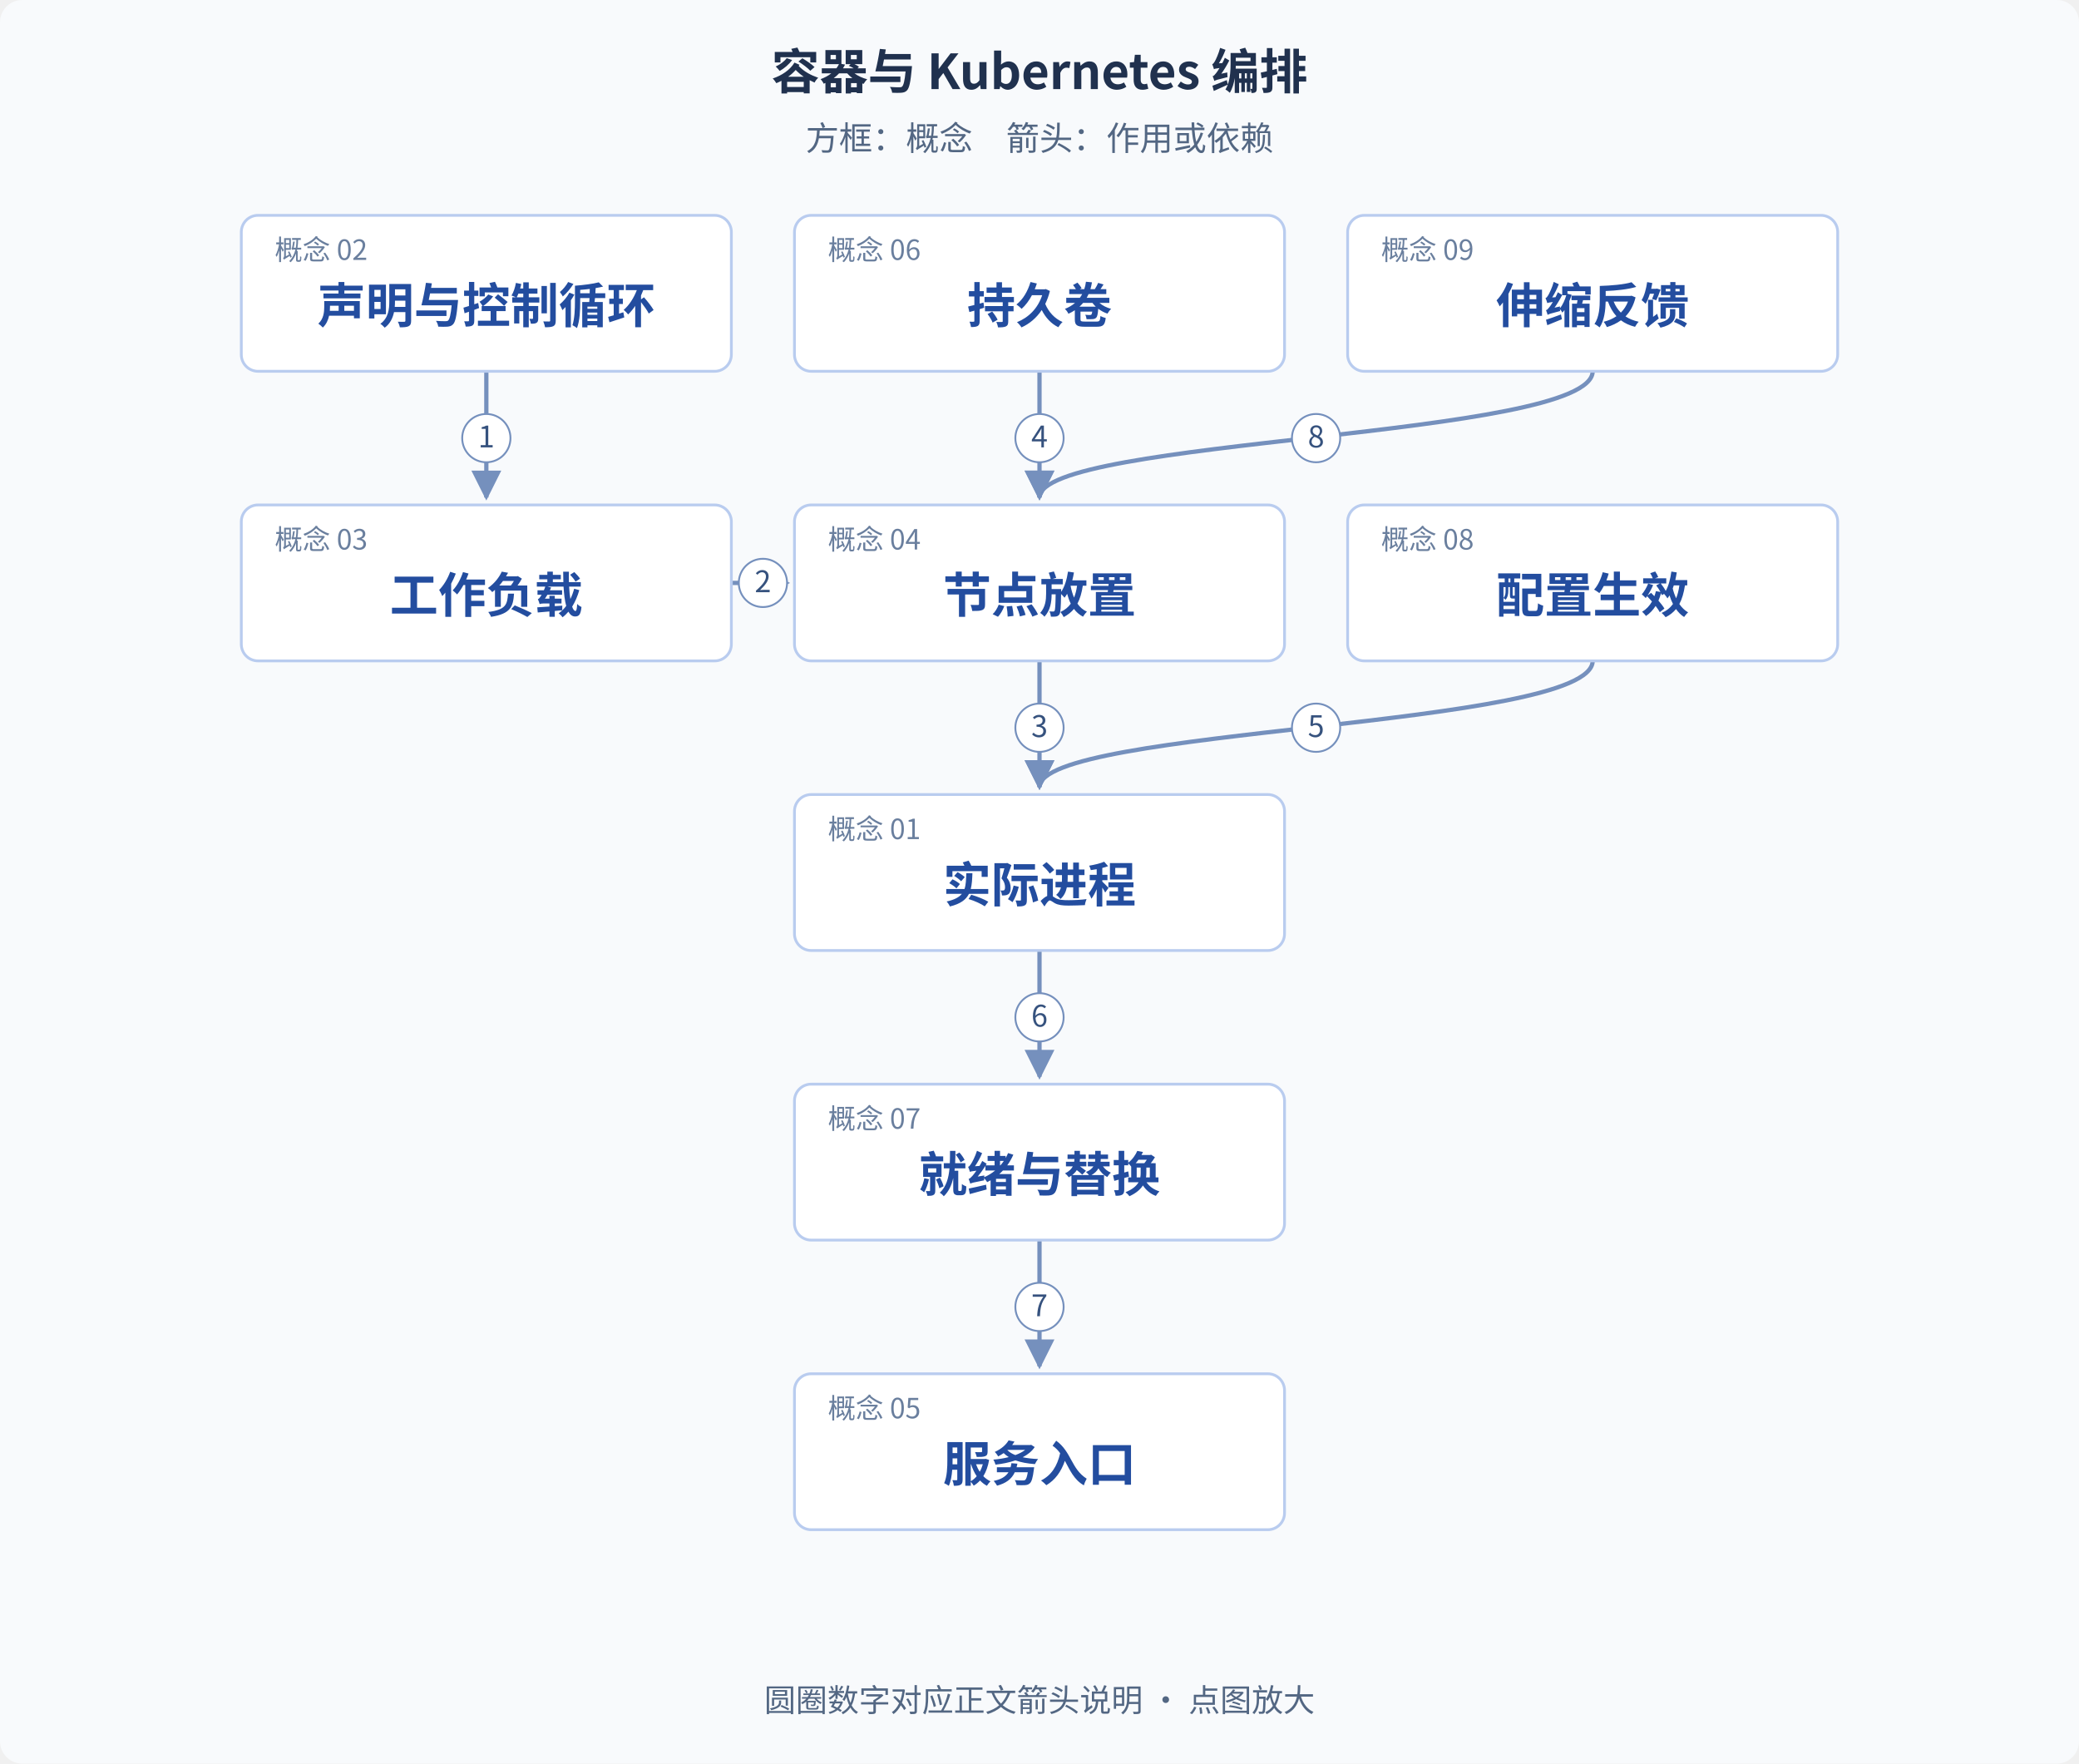
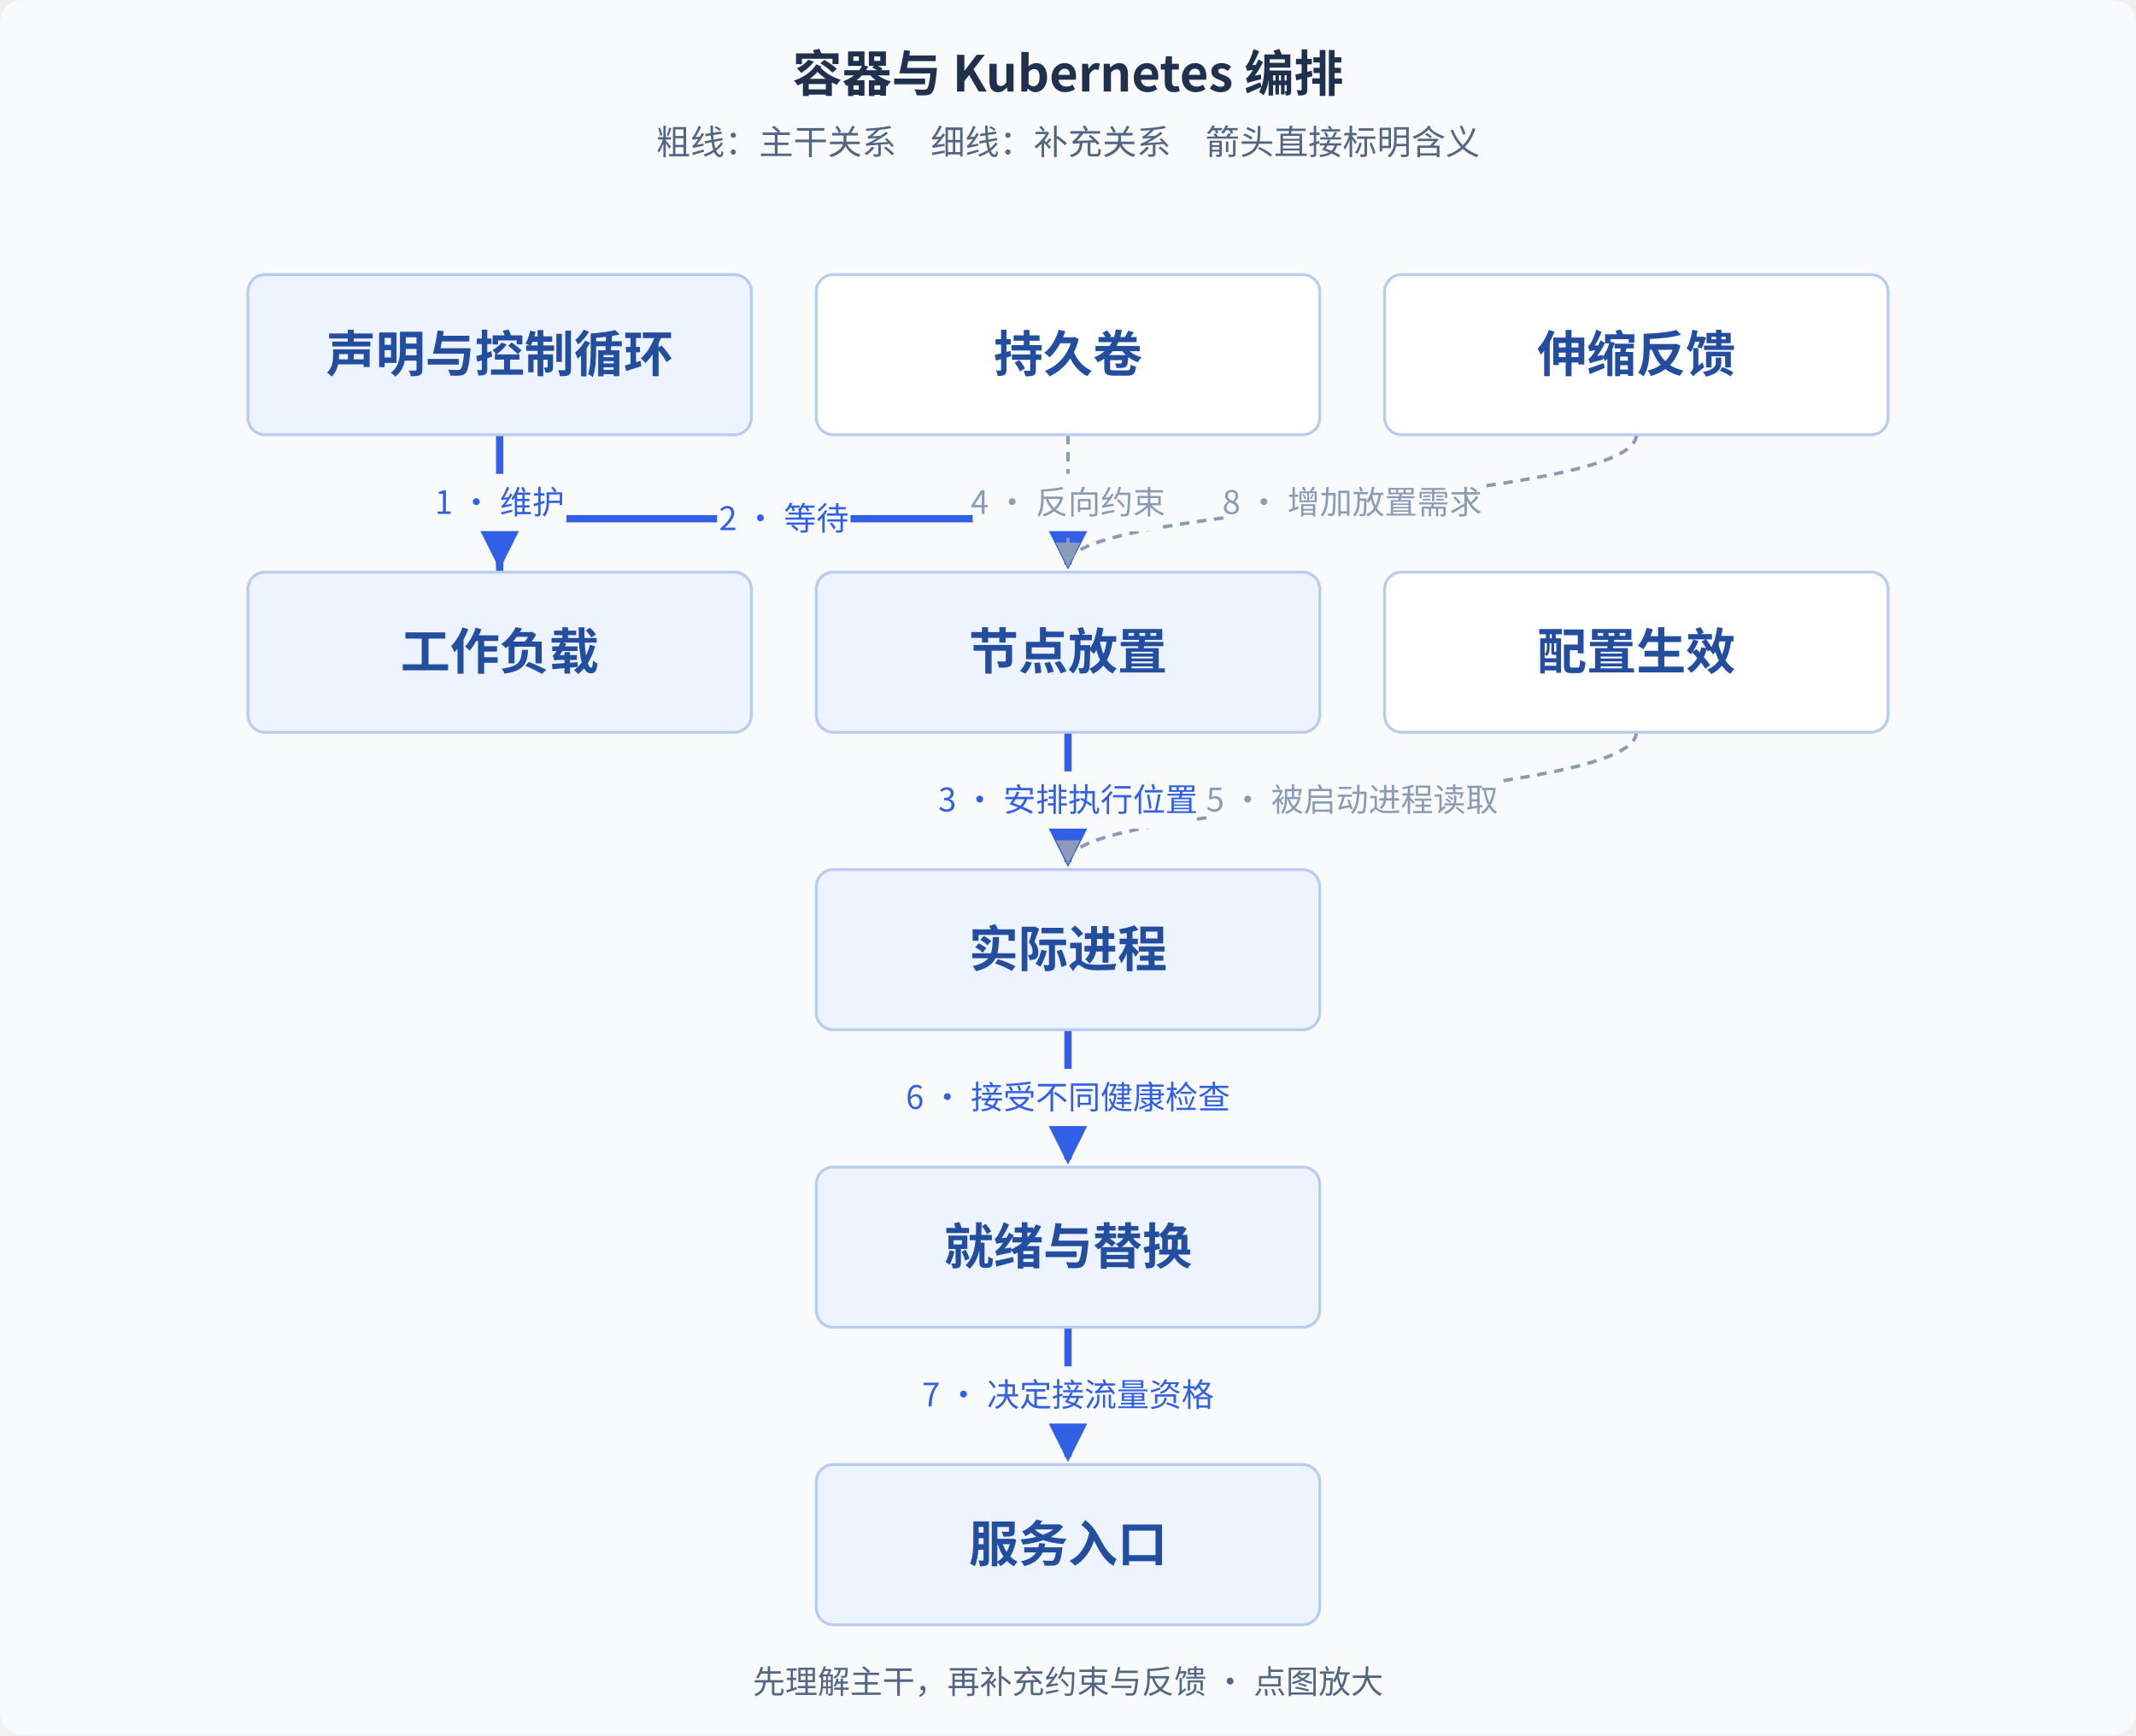
- <svg xmlns="http://www.w3.org/2000/svg" viewBox="0 0 1120 950" role="img" aria-labelledby="title desc">
+ <svg xmlns="http://www.w3.org/2000/svg" viewBox="0 0 1120 910" role="img" aria-labelledby="title desc">
  <defs>
-     <marker id="arrow" viewBox="0 0 10 10" refX="9" refY="5" markerWidth="7" markerHeight="7" orient="auto-start-reverse">
-       <path d="M0 0L10 5L0 10Z" fill="#7590bd" />
+     <marker id="arrow-main" viewBox="0 0 10 10" refX="9" refY="5" markerWidth="7" markerHeight="7" orient="auto-start-reverse">
+       <path d="M0 0L10 5L0 10Z" fill="#315fe5" />
+     </marker>
+     <marker id="arrow-other" viewBox="0 0 10 10" refX="9" refY="5" markerWidth="7" markerHeight="7" orient="auto-start-reverse">
+       <path d="M0 0L10 5L0 10Z" fill="#8b9bb3" />
    </marker>
  </defs>
-   <rect width="1120" height="950" rx="12" fill="#f8fafc" />
+   <rect width="1120" height="910" rx="12" fill="#f8fafc" />
  <g font-family="PingFang SC,Microsoft YaHei,Noto Sans CJK SC,sans-serif">
    <text x="560" y="48" text-anchor="middle" font-size="26" font-weight="650" fill="#20314e">容器与 Kubernetes 编排</text>
-     <text x="560" y="81" text-anchor="middle" font-size="18" fill="#536783">方框：概念　箭头：作用或依赖</text>
-     <path data-edge="reconciliation workload-type" d="M262.0 200 C262.0 236.0 262.0 236.0 262.0 268" fill="none" stroke="#7590bd" stroke-width="2.3" marker-end="url(#arrow)" />
-     <g>
-       <circle cx="262.0" cy="236.0" r="13" fill="#fff" stroke="#7590bd" />
-       <text x="262.0" y="241.0" text-anchor="middle" fill="#36527e" font-size="16">1</text>
+     <text x="560" y="81" text-anchor="middle" font-size="18" fill="#536783">粗线：主干关系　细线：补充关系　箭头直接标明含义</text>
+     <path data-edge="reconciliation workload-type" data-emphasis="main" d="M262.0 228 C262.0 264.0 262.0 264.0 262.0 296" fill="none" stroke="#315fe5" stroke-width="3.8" marker-end="url(#arrow-main)" />
+     <path data-edge="workload-type placement" data-emphasis="main" d="M262.0 300 V272 H560.0 V296" fill="none" stroke="#315fe5" stroke-width="3.8" marker-end="url(#arrow-main)" />
+     <path data-edge="placement container-isolation" data-emphasis="main" d="M560.0 384 C560.0 420.0 560.0 420.0 560.0 452" fill="none" stroke="#315fe5" stroke-width="3.8" marker-end="url(#arrow-main)" />
+     <path data-edge="persistent-volume placement" data-emphasis="other" d="M560.0 228 C560.0 264.0 560.0 264.0 560.0 296" fill="none" stroke="#8b9bb3" stroke-width="1.8" stroke-dasharray="5 4" marker-end="url(#arrow-other)" />
+     <path data-edge="configuration container-isolation" data-emphasis="other" d="M858.0 384 C858.0 420.0 560.0 420.0 560.0 452" fill="none" stroke="#8b9bb3" stroke-width="1.8" stroke-dasharray="5 4" marker-end="url(#arrow-other)" />
+     <path data-edge="container-isolation health-rollout" data-emphasis="main" d="M560.0 540 C560.0 576.0 560.0 576.0 560.0 608" fill="none" stroke="#315fe5" stroke-width="3.8" marker-end="url(#arrow-main)" />
+     <path data-edge="health-rollout service-network" data-emphasis="main" d="M560.0 696 C560.0 732.0 560.0 732.0 560.0 764" fill="none" stroke="#315fe5" stroke-width="3.8" marker-end="url(#arrow-main)" />
+     <path data-edge="autoscaling placement" data-emphasis="other" d="M858.0 228 C858.0 264.0 560.0 264.0 560.0 296" fill="none" stroke="#8b9bb3" stroke-width="1.8" stroke-dasharray="5 4" marker-end="url(#arrow-other)" />
+     <g data-relation-label="1">
+       <rect x="227.0" y="248.5" width="70" height="30" rx="6" fill="#f8fafc" />
+       <text x="262.0" y="269.5" text-anchor="middle" fill="#315fe5" font-size="17">1 · 维护</text>
    </g>
-     <path data-edge="workload-type placement" d="M394.0 314.0 L424.0 314.0" fill="none" stroke="#7590bd" stroke-width="2.3" marker-end="url(#arrow)" />
-     <g>
-       <circle cx="411.0" cy="314.0" r="13" fill="#fff" stroke="#7590bd" />
-       <text x="411.0" y="319.0" text-anchor="middle" fill="#36527e" font-size="16">2</text>
+     <g data-relation-label="2">
+       <rect x="376.0" y="257" width="70" height="30" rx="6" fill="#f8fafc" />
+       <text x="411.0" y="278" text-anchor="middle" fill="#315fe5" font-size="17">2 · 等待</text>
    </g>
-     <path data-edge="placement container-isolation" d="M560.0 356 C560.0 392.0 560.0 392.0 560.0 424" fill="none" stroke="#7590bd" stroke-width="2.3" marker-end="url(#arrow)" />
-     <g>
-       <circle cx="560.0" cy="392.0" r="13" fill="#fff" stroke="#7590bd" />
-       <text x="560.0" y="397.0" text-anchor="middle" fill="#36527e" font-size="16">3</text>
+     <g data-relation-label="3">
+       <rect x="493.0" y="404.5" width="134" height="30" rx="6" fill="#f8fafc" />
+       <text x="560.0" y="425.5" text-anchor="middle" fill="#315fe5" font-size="17">3 · 安排执行位置</text>
    </g>
-     <path data-edge="persistent-volume placement" d="M560.0 200 C560.0 236.0 560.0 236.0 560.0 268" fill="none" stroke="#7590bd" stroke-width="2.3" marker-end="url(#arrow)" />
-     <g>
-       <circle cx="560.0" cy="236.0" r="13" fill="#fff" stroke="#7590bd" />
-       <text x="560.0" y="241.0" text-anchor="middle" fill="#36527e" font-size="16">4</text>
+     <g data-relation-label="4">
+       <rect x="510.0" y="248.5" width="100" height="30" rx="6" fill="#f8fafc" />
+       <text x="560.0" y="269.5" text-anchor="middle" fill="#8b9bb3" font-size="17">4 · 反向约束</text>
    </g>
-     <path data-edge="configuration container-isolation" d="M858.0 356 C858.0 392.0 560.0 392.0 560.0 424" fill="none" stroke="#7590bd" stroke-width="2.3" marker-end="url(#arrow)" />
-     <g>
-       <circle cx="709.0" cy="392.0" r="13" fill="#fff" stroke="#7590bd" />
-       <text x="709.0" y="397.0" text-anchor="middle" fill="#36527e" font-size="16">5</text>
+     <g data-relation-label="5">
+       <rect x="633.5" y="404.5" width="151" height="30" rx="6" fill="#f8fafc" />
+       <text x="709.0" y="425.5" text-anchor="middle" fill="#8b9bb3" font-size="17">5 · 被启动进程读取</text>
    </g>
-     <path data-edge="container-isolation health-rollout" d="M560.0 512 C560.0 548.0 560.0 548.0 560.0 580" fill="none" stroke="#7590bd" stroke-width="2.3" marker-end="url(#arrow)" />
-     <g>
-       <circle cx="560.0" cy="548.0" r="13" fill="#fff" stroke="#7590bd" />
-       <text x="560.0" y="553.0" text-anchor="middle" fill="#36527e" font-size="16">6</text>
+     <g data-relation-label="6">
+       <rect x="476.0" y="560.5" width="168" height="30" rx="6" fill="#f8fafc" />
+       <text x="560.0" y="581.5" text-anchor="middle" fill="#315fe5" font-size="17">6 · 接受不同健康检查</text>
    </g>
-     <path data-edge="health-rollout service-network" d="M560.0 668 C560.0 704.0 560.0 704.0 560.0 736" fill="none" stroke="#7590bd" stroke-width="2.3" marker-end="url(#arrow)" />
-     <g>
-       <circle cx="560.0" cy="704.0" r="13" fill="#fff" stroke="#7590bd" />
-       <text x="560.0" y="709.0" text-anchor="middle" fill="#36527e" font-size="16">7</text>
+     <g data-relation-label="7">
+       <rect x="484.5" y="716.5" width="151" height="30" rx="6" fill="#f8fafc" />
+       <text x="560.0" y="737.5" text-anchor="middle" fill="#315fe5" font-size="17">7 · 决定接流量资格</text>
    </g>
-     <path data-edge="autoscaling placement" d="M858.0 200 C858.0 236.0 560.0 236.0 560.0 268" fill="none" stroke="#7590bd" stroke-width="2.3" marker-end="url(#arrow)" />
-     <g>
-       <circle cx="709.0" cy="236.0" r="13" fill="#fff" stroke="#7590bd" />
-       <text x="709.0" y="241.0" text-anchor="middle" fill="#36527e" font-size="16">8</text>
+     <g data-relation-label="8">
+       <rect x="642.0" y="248.5" width="134" height="30" rx="6" fill="#f8fafc" />
+       <text x="709.0" y="269.5" text-anchor="middle" fill="#8b9bb3" font-size="17">8 · 增加放置需求</text>
    </g>
    <g data-concept="container-isolation">
-       <rect x="428.0" y="428" width="264" height="84" rx="9" fill="#fff" stroke="#b9ccef" stroke-width="1.5" />
-       <text x="446.0" y="452" fill="#6a7f9e" font-size="15">概念 01</text>
-       <text x="560.0" y="486" text-anchor="middle" fill="#234d9f" font-size="26" font-weight="600">实际进程</text>
+       <rect x="428.0" y="456" width="264" height="84" rx="9" fill="#edf3ff" stroke="#b9ccef" stroke-width="1.5" />
+       <text x="560.0" y="507" text-anchor="middle" fill="#234d9f" font-size="26" font-weight="600">实际进程</text>
    </g>
    <g data-concept="reconciliation">
-       <rect x="130.0" y="116" width="264" height="84" rx="9" fill="#fff" stroke="#b9ccef" stroke-width="1.5" />
-       <text x="148.0" y="140" fill="#6a7f9e" font-size="15">概念 02</text>
-       <text x="262.0" y="174" text-anchor="middle" fill="#234d9f" font-size="26" font-weight="600">声明与控制循环</text>
+       <rect x="130.0" y="144" width="264" height="84" rx="9" fill="#edf3ff" stroke="#b9ccef" stroke-width="1.5" />
+       <text x="262.0" y="195" text-anchor="middle" fill="#234d9f" font-size="26" font-weight="600">声明与控制循环</text>
    </g>
    <g data-concept="workload-type">
-       <rect x="130.0" y="272" width="264" height="84" rx="9" fill="#fff" stroke="#b9ccef" stroke-width="1.5" />
-       <text x="148.0" y="296" fill="#6a7f9e" font-size="15">概念 03</text>
-       <text x="262.0" y="330" text-anchor="middle" fill="#234d9f" font-size="26" font-weight="600">工作负载</text>
+       <rect x="130.0" y="300" width="264" height="84" rx="9" fill="#edf3ff" stroke="#b9ccef" stroke-width="1.5" />
+       <text x="262.0" y="351" text-anchor="middle" fill="#234d9f" font-size="26" font-weight="600">工作负载</text>
    </g>
    <g data-concept="placement">
-       <rect x="428.0" y="272" width="264" height="84" rx="9" fill="#fff" stroke="#b9ccef" stroke-width="1.5" />
-       <text x="446.0" y="296" fill="#6a7f9e" font-size="15">概念 04</text>
-       <text x="560.0" y="330" text-anchor="middle" fill="#234d9f" font-size="26" font-weight="600">节点放置</text>
+       <rect x="428.0" y="300" width="264" height="84" rx="9" fill="#edf3ff" stroke="#b9ccef" stroke-width="1.5" />
+       <text x="560.0" y="351" text-anchor="middle" fill="#234d9f" font-size="26" font-weight="600">节点放置</text>
    </g>
    <g data-concept="service-network">
-       <rect x="428.0" y="740" width="264" height="84" rx="9" fill="#fff" stroke="#b9ccef" stroke-width="1.5" />
-       <text x="446.0" y="764" fill="#6a7f9e" font-size="15">概念 05</text>
-       <text x="560.0" y="798" text-anchor="middle" fill="#234d9f" font-size="26" font-weight="600">服务入口</text>
+       <rect x="428.0" y="768" width="264" height="84" rx="9" fill="#edf3ff" stroke="#b9ccef" stroke-width="1.5" />
+       <text x="560.0" y="819" text-anchor="middle" fill="#234d9f" font-size="26" font-weight="600">服务入口</text>
    </g>
    <g data-concept="persistent-volume">
-       <rect x="428.0" y="116" width="264" height="84" rx="9" fill="#fff" stroke="#b9ccef" stroke-width="1.5" />
-       <text x="446.0" y="140" fill="#6a7f9e" font-size="15">概念 06</text>
-       <text x="560.0" y="174" text-anchor="middle" fill="#234d9f" font-size="26" font-weight="600">持久卷</text>
+       <rect x="428.0" y="144" width="264" height="84" rx="9" fill="#fff" stroke="#b9ccef" stroke-width="1.5" />
+       <text x="560.0" y="195" text-anchor="middle" fill="#234d9f" font-size="26" font-weight="600">持久卷</text>
    </g>
    <g data-concept="health-rollout">
-       <rect x="428.0" y="584" width="264" height="84" rx="9" fill="#fff" stroke="#b9ccef" stroke-width="1.5" />
-       <text x="446.0" y="608" fill="#6a7f9e" font-size="15">概念 07</text>
-       <text x="560.0" y="642" text-anchor="middle" fill="#234d9f" font-size="26" font-weight="600">就绪与替换</text>
+       <rect x="428.0" y="612" width="264" height="84" rx="9" fill="#edf3ff" stroke="#b9ccef" stroke-width="1.5" />
+       <text x="560.0" y="663" text-anchor="middle" fill="#234d9f" font-size="26" font-weight="600">就绪与替换</text>
    </g>
    <g data-concept="configuration">
-       <rect x="726.0" y="272" width="264" height="84" rx="9" fill="#fff" stroke="#b9ccef" stroke-width="1.5" />
-       <text x="744.0" y="296" fill="#6a7f9e" font-size="15">概念 08</text>
-       <text x="858.0" y="330" text-anchor="middle" fill="#234d9f" font-size="26" font-weight="600">配置生效</text>
+       <rect x="726.0" y="300" width="264" height="84" rx="9" fill="#fff" stroke="#b9ccef" stroke-width="1.5" />
+       <text x="858.0" y="351" text-anchor="middle" fill="#234d9f" font-size="26" font-weight="600">配置生效</text>
    </g>
    <g data-concept="autoscaling">
-       <rect x="726.0" y="116" width="264" height="84" rx="9" fill="#fff" stroke="#b9ccef" stroke-width="1.5" />
-       <text x="744.0" y="140" fill="#6a7f9e" font-size="15">概念 09</text>
-       <text x="858.0" y="174" text-anchor="middle" fill="#234d9f" font-size="26" font-weight="600">伸缩反馈</text>
+       <rect x="726.0" y="144" width="264" height="84" rx="9" fill="#fff" stroke="#b9ccef" stroke-width="1.5" />
+       <text x="858.0" y="195" text-anchor="middle" fill="#234d9f" font-size="26" font-weight="600">伸缩反馈</text>
    </g>
-     <text x="560" y="922" text-anchor="middle" fill="#536783" font-size="17">圆圈数字对应正文箭头说明 · 点图放大</text>
+     <text x="560" y="888" text-anchor="middle" fill="#536783" font-size="17">先理解主干，再补充约束与反馈 · 点图放大</text>
  </g>
</svg>
